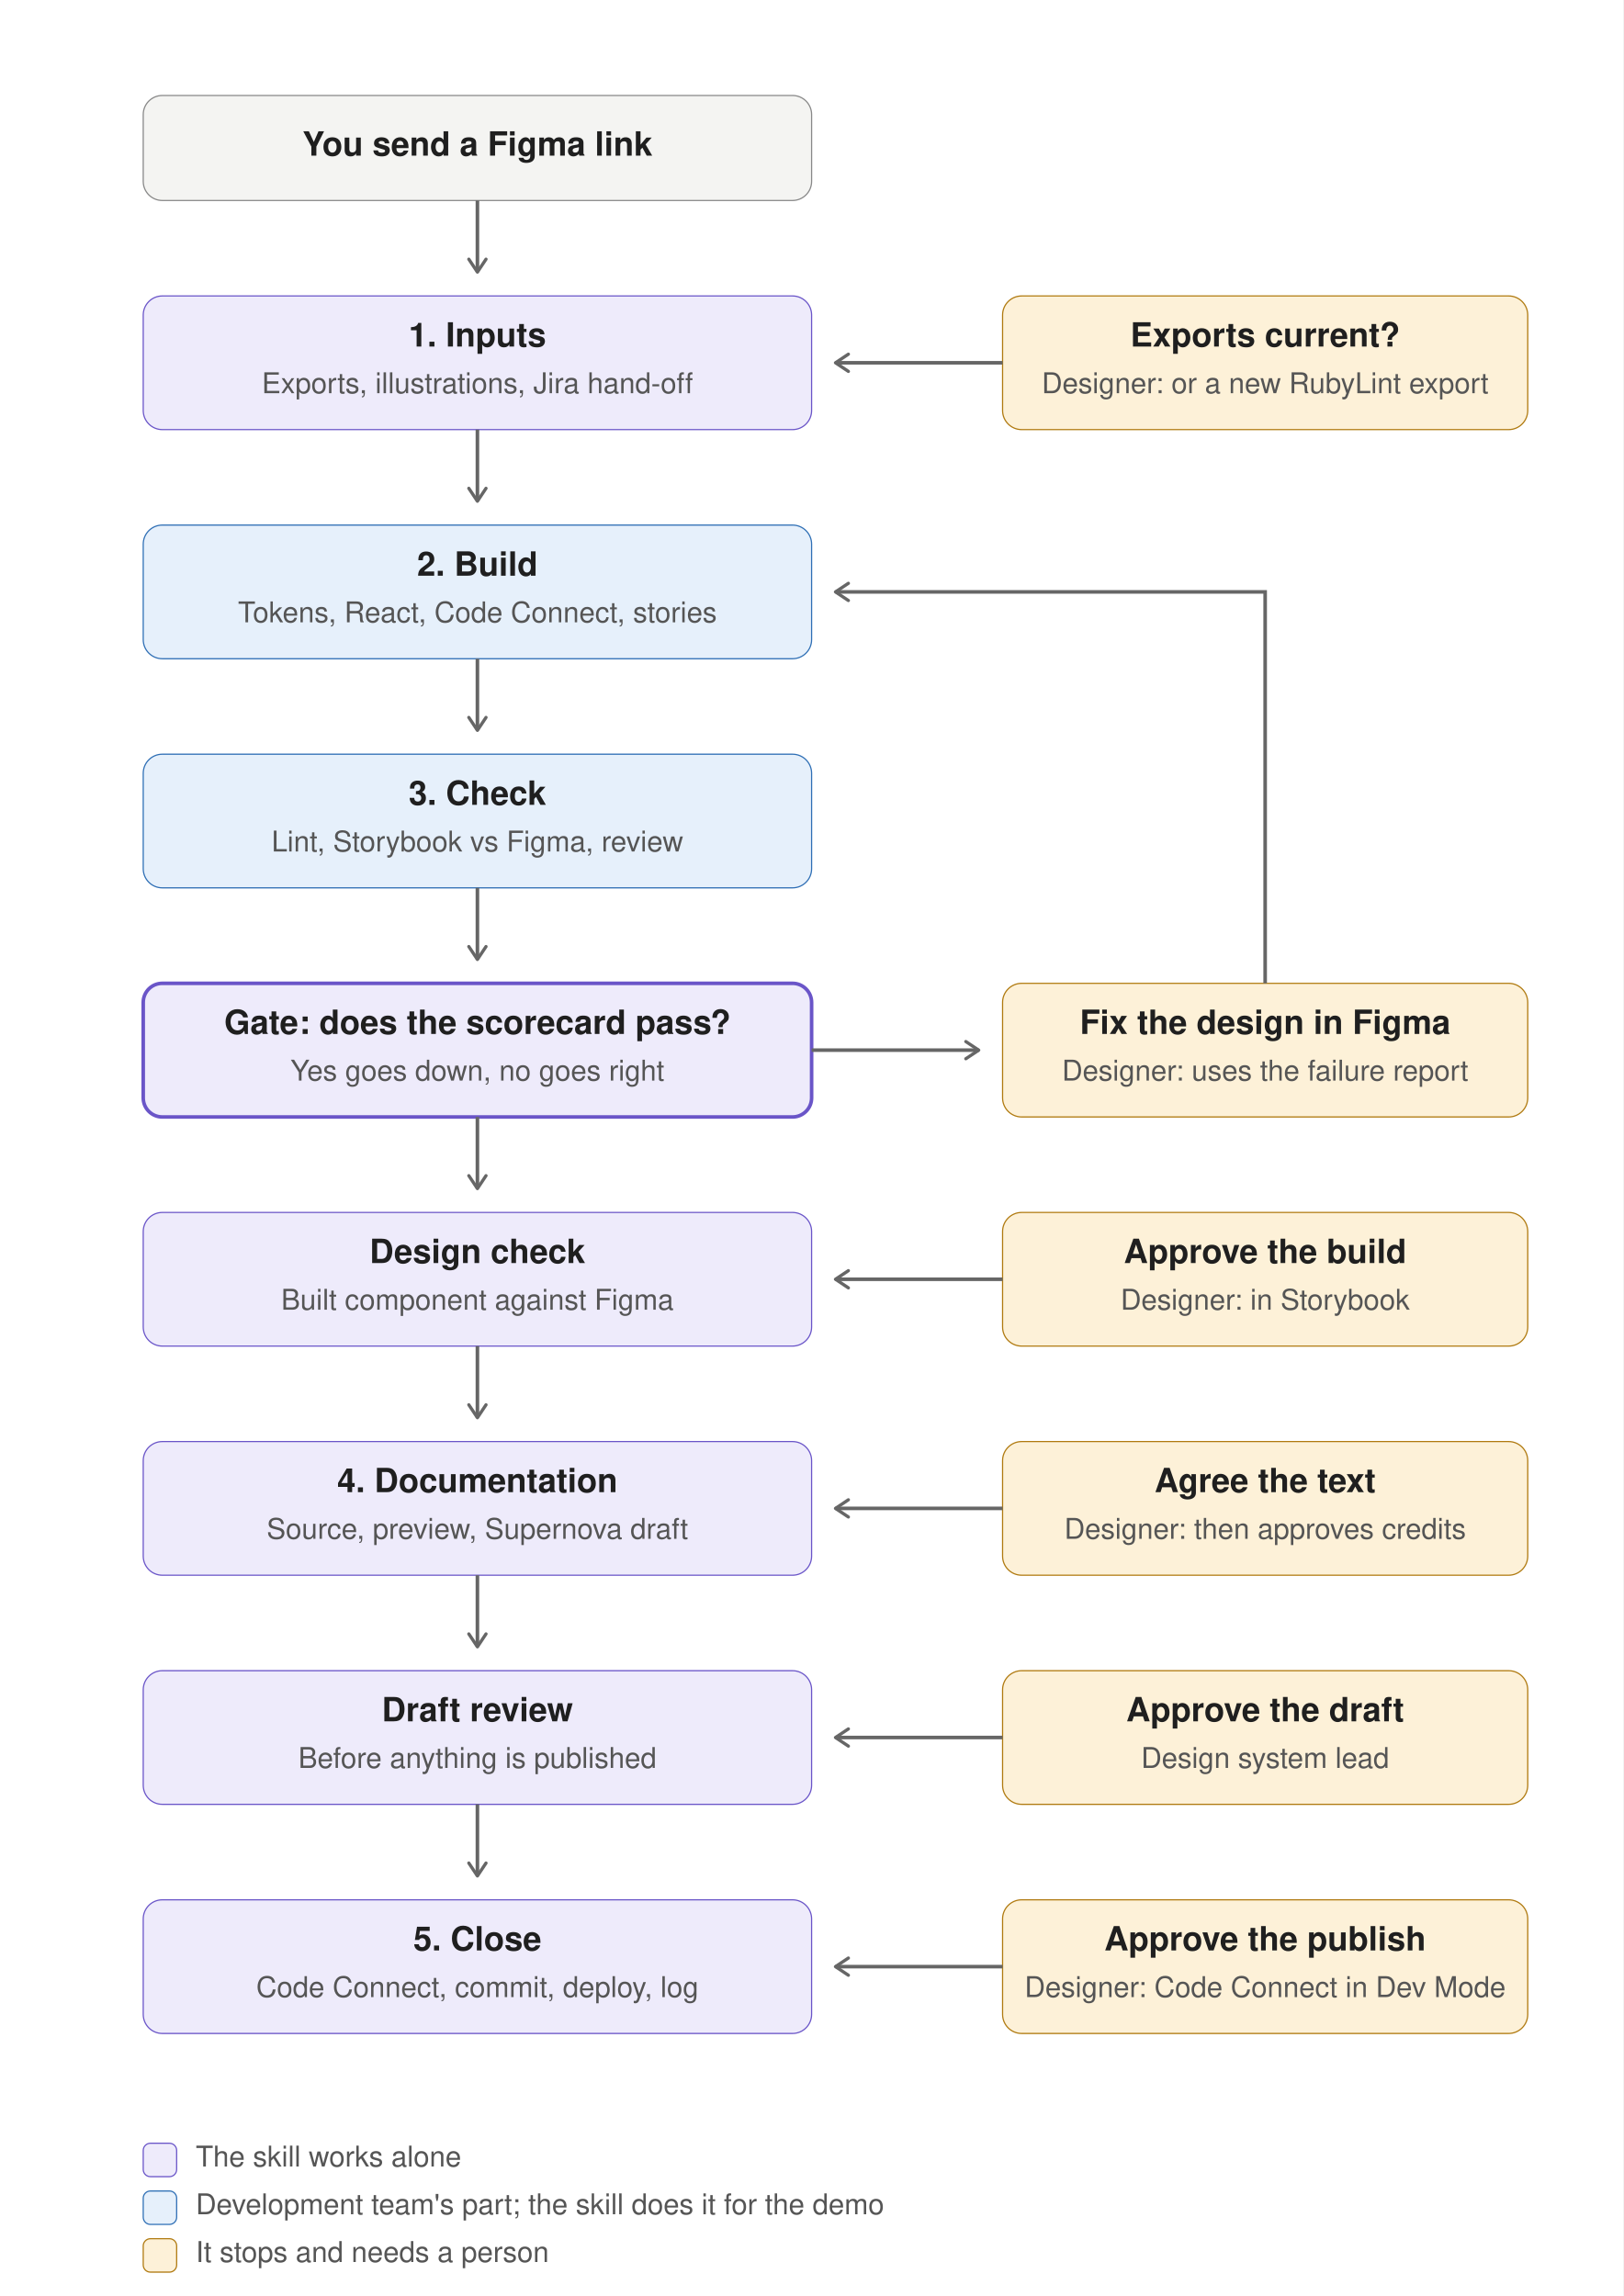
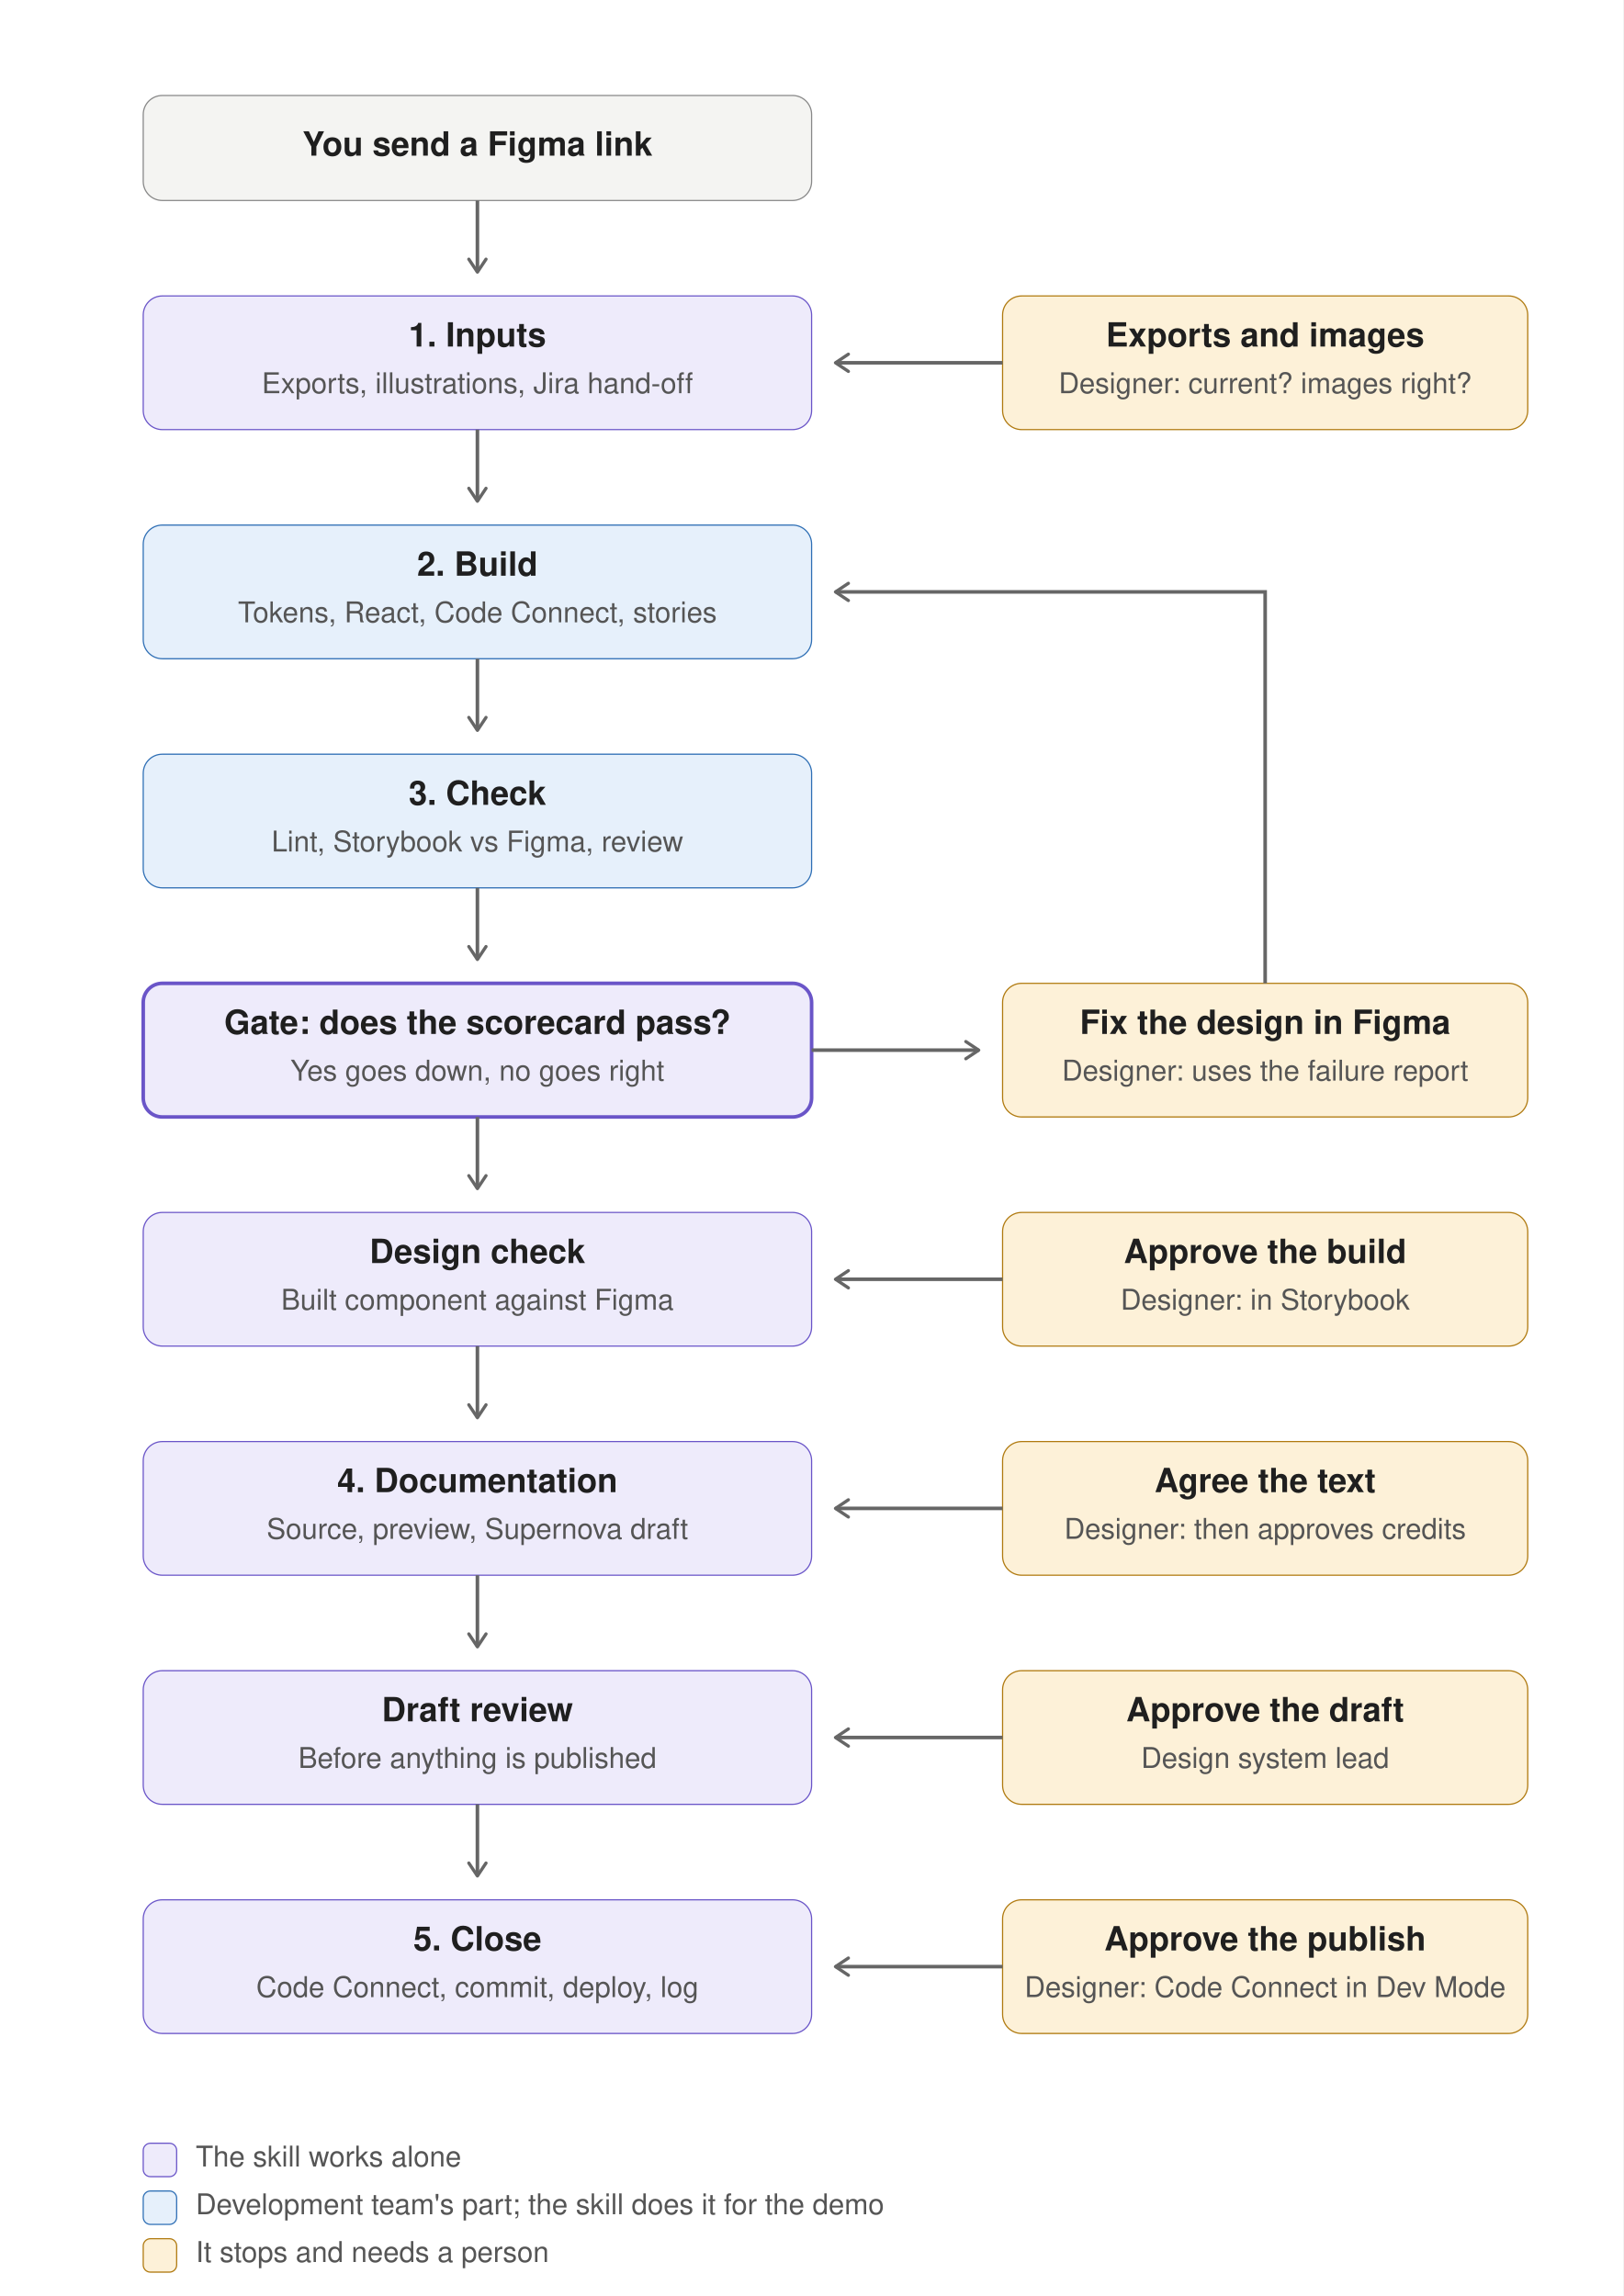
<svg xmlns="http://www.w3.org/2000/svg" width="680" viewBox="0 0 680 962" role="img">
  <style>
text{font-family:-apple-system,"Segoe UI",Helvetica,Arial,sans-serif;fill:#1f1f1f}
.th{font-size:14px;font-weight:600}.ts{font-size:12px;fill:#555}
.arr{stroke:#666;stroke-width:1.5;fill:none}
rect{fill:#f4f4f2;stroke:#888}
.c-purple rect,rect.c-purple{fill:#eeebfb;stroke:#6a55c8}
.c-blue rect,rect.c-blue{fill:#e6f0fb;stroke:#2f6fb5}
.c-amber rect,rect.c-amber{fill:#fdf1d8;stroke:#b07a10}
</style>
  <rect x="0" y="0" width="680" height="962" style="fill:#fff;stroke:none" />
  <defs>
    <marker id="arrow" viewBox="0 0 10 10" refX="8" refY="5" markerWidth="6" markerHeight="6" orient="auto-start-reverse">
      <path d="M2 1L8 5L2 9" fill="none" stroke="context-stroke" stroke-width="1.5" stroke-linecap="round" stroke-linejoin="round" />
    </marker>
  </defs>
  <g class="node">
    <rect class="box" x="60" y="40" width="280" height="44" rx="8" stroke-width="0.5" />
    <text class="th" x="200" y="62" text-anchor="middle" dominant-baseline="central">You send a Figma link</text>
  </g>
  <line x1="200" y1="84" x2="200" y2="114" class="arr" marker-end="url(#arrow)" />
  <g class="node c-purple">
    <rect x="60" y="124" width="280" height="56" rx="8" stroke-width="0.5" />
    <text class="th" x="200" y="142" text-anchor="middle" dominant-baseline="central">1. Inputs</text>
    <text class="ts" x="200" y="162" text-anchor="middle" dominant-baseline="central">Exports, illustrations, Jira hand-off</text>
  </g>
  <line x1="200" y1="180" x2="200" y2="210" class="arr" marker-end="url(#arrow)" />
  <g class="node c-amber">
    <rect x="420" y="124" width="220" height="56" rx="8" stroke-width="0.5" />
-     <text class="th" x="530" y="142" text-anchor="middle" dominant-baseline="central">Exports current?</text>
-     <text class="ts" x="530" y="162" text-anchor="middle" dominant-baseline="central">Designer: or a new RubyLint export</text>
+     <text class="th" x="530" y="142" text-anchor="middle" dominant-baseline="central">Exports and images</text>
+     <text class="ts" x="530" y="162" text-anchor="middle" dominant-baseline="central">Designer: current? images right?</text>
  </g>
  <line x1="420" y1="152" x2="350" y2="152" class="arr" marker-end="url(#arrow)" />
  <g class="node c-blue">
    <rect x="60" y="220" width="280" height="56" rx="8" stroke-width="0.5" />
    <text class="th" x="200" y="238" text-anchor="middle" dominant-baseline="central">2. Build</text>
    <text class="ts" x="200" y="258" text-anchor="middle" dominant-baseline="central">Tokens, React, Code Connect, stories</text>
  </g>
  <line x1="200" y1="276" x2="200" y2="306" class="arr" marker-end="url(#arrow)" />
  <g class="node c-blue">
    <rect x="60" y="316" width="280" height="56" rx="8" stroke-width="0.5" />
    <text class="th" x="200" y="334" text-anchor="middle" dominant-baseline="central">3. Check</text>
    <text class="ts" x="200" y="354" text-anchor="middle" dominant-baseline="central">Lint, Storybook vs Figma, review</text>
  </g>
  <line x1="200" y1="372" x2="200" y2="402" class="arr" marker-end="url(#arrow)" />
  <g class="node c-purple">
    <rect x="60" y="412" width="280" height="56" rx="8" stroke-width="1.5" />
    <text class="th" x="200" y="430" text-anchor="middle" dominant-baseline="central">Gate: does the scorecard pass?</text>
    <text class="ts" x="200" y="450" text-anchor="middle" dominant-baseline="central">Yes goes down, no goes right</text>
  </g>
  <line x1="200" y1="468" x2="200" y2="498" class="arr" marker-end="url(#arrow)" />
  <g class="node c-amber">
    <rect x="420" y="412" width="220" height="56" rx="8" stroke-width="0.5" />
    <text class="th" x="530" y="430" text-anchor="middle" dominant-baseline="central">Fix the design in Figma</text>
    <text class="ts" x="530" y="450" text-anchor="middle" dominant-baseline="central">Designer: uses the failure report</text>
  </g>
  <line x1="340" y1="440" x2="410" y2="440" class="arr" marker-end="url(#arrow)" />
  <path d="M530 412 L530 248 L350 248" fill="none" class="arr" marker-end="url(#arrow)" />
  <g class="node c-purple">
    <rect x="60" y="508" width="280" height="56" rx="8" stroke-width="0.5" />
    <text class="th" x="200" y="526" text-anchor="middle" dominant-baseline="central">Design check</text>
    <text class="ts" x="200" y="546" text-anchor="middle" dominant-baseline="central">Built component against Figma</text>
  </g>
  <line x1="200" y1="564" x2="200" y2="594" class="arr" marker-end="url(#arrow)" />
  <g class="node c-amber">
    <rect x="420" y="508" width="220" height="56" rx="8" stroke-width="0.5" />
    <text class="th" x="530" y="526" text-anchor="middle" dominant-baseline="central">Approve the build</text>
    <text class="ts" x="530" y="546" text-anchor="middle" dominant-baseline="central">Designer: in Storybook</text>
  </g>
  <line x1="420" y1="536" x2="350" y2="536" class="arr" marker-end="url(#arrow)" />
  <g class="node c-purple">
    <rect x="60" y="604" width="280" height="56" rx="8" stroke-width="0.5" />
    <text class="th" x="200" y="622" text-anchor="middle" dominant-baseline="central">4. Documentation</text>
    <text class="ts" x="200" y="642" text-anchor="middle" dominant-baseline="central">Source, preview, Supernova draft</text>
  </g>
  <line x1="200" y1="660" x2="200" y2="690" class="arr" marker-end="url(#arrow)" />
  <g class="node c-amber">
    <rect x="420" y="604" width="220" height="56" rx="8" stroke-width="0.5" />
    <text class="th" x="530" y="622" text-anchor="middle" dominant-baseline="central">Agree the text</text>
    <text class="ts" x="530" y="642" text-anchor="middle" dominant-baseline="central">Designer: then approves credits</text>
  </g>
  <line x1="420" y1="632" x2="350" y2="632" class="arr" marker-end="url(#arrow)" />
  <g class="node c-purple">
    <rect x="60" y="700" width="280" height="56" rx="8" stroke-width="0.5" />
    <text class="th" x="200" y="718" text-anchor="middle" dominant-baseline="central">Draft review</text>
    <text class="ts" x="200" y="738" text-anchor="middle" dominant-baseline="central">Before anything is published</text>
  </g>
  <line x1="200" y1="756" x2="200" y2="786" class="arr" marker-end="url(#arrow)" />
  <g class="node c-amber">
    <rect x="420" y="700" width="220" height="56" rx="8" stroke-width="0.5" />
    <text class="th" x="530" y="718" text-anchor="middle" dominant-baseline="central">Approve the draft</text>
    <text class="ts" x="530" y="738" text-anchor="middle" dominant-baseline="central">Design system lead</text>
  </g>
  <line x1="420" y1="728" x2="350" y2="728" class="arr" marker-end="url(#arrow)" />
  <g class="node c-purple">
    <rect x="60" y="796" width="280" height="56" rx="8" stroke-width="0.5" />
    <text class="th" x="200" y="814" text-anchor="middle" dominant-baseline="central">5. Close</text>
    <text class="ts" x="200" y="834" text-anchor="middle" dominant-baseline="central">Code Connect, commit, deploy, log</text>
  </g>
  <g class="node c-amber">
    <rect x="420" y="796" width="220" height="56" rx="8" stroke-width="0.5" />
    <text class="th" x="530" y="814" text-anchor="middle" dominant-baseline="central">Approve the publish</text>
    <text class="ts" x="530" y="834" text-anchor="middle" dominant-baseline="central">Designer: Code Connect in Dev Mode</text>
  </g>
  <line x1="420" y1="824" x2="350" y2="824" class="arr" marker-end="url(#arrow)" />
  <rect class="c-purple" x="60" y="898" width="14" height="14" rx="3" stroke-width="0.5" />
  <text class="ts" x="82" y="905" dominant-baseline="central">The skill works alone</text>
  <rect class="c-blue" x="60" y="918" width="14" height="14" rx="3" stroke-width="0.5" />
  <text class="ts" x="82" y="925" dominant-baseline="central">Development team's part; the skill does it for the demo</text>
  <rect class="c-amber" x="60" y="938" width="14" height="14" rx="3" stroke-width="0.5" />
  <text class="ts" x="82" y="945" dominant-baseline="central">It stops and needs a person</text>
</svg>
